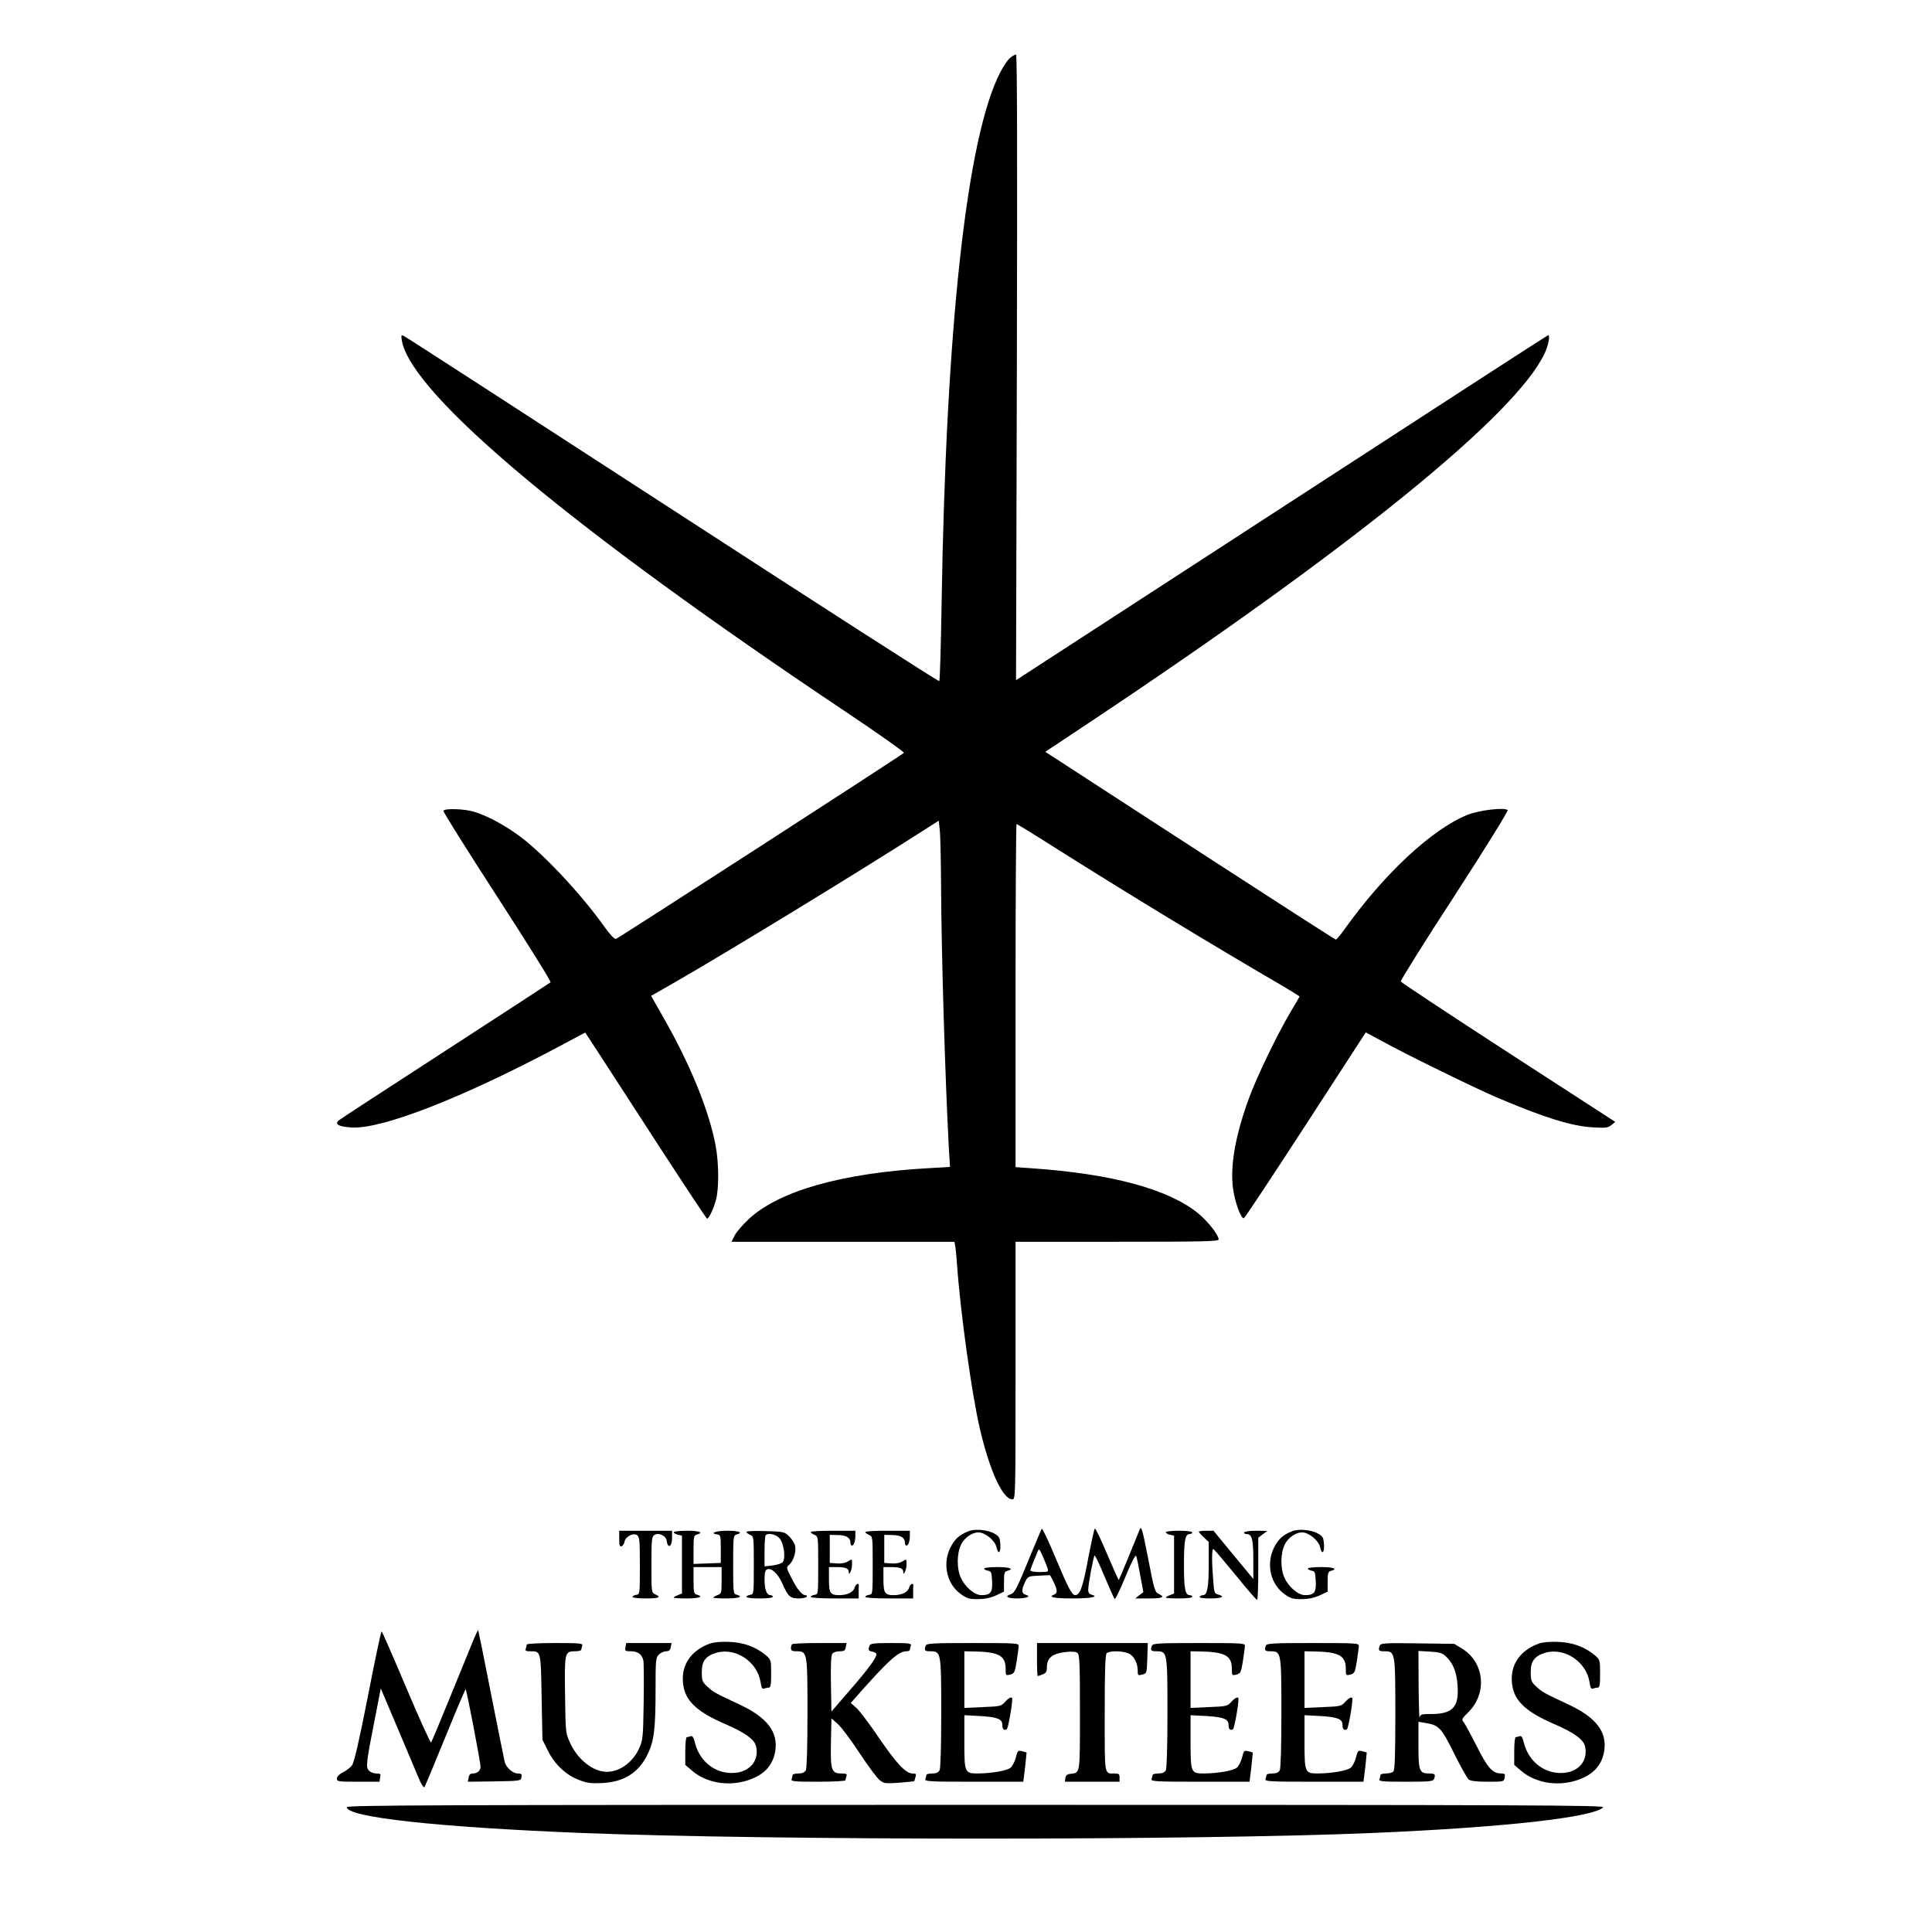
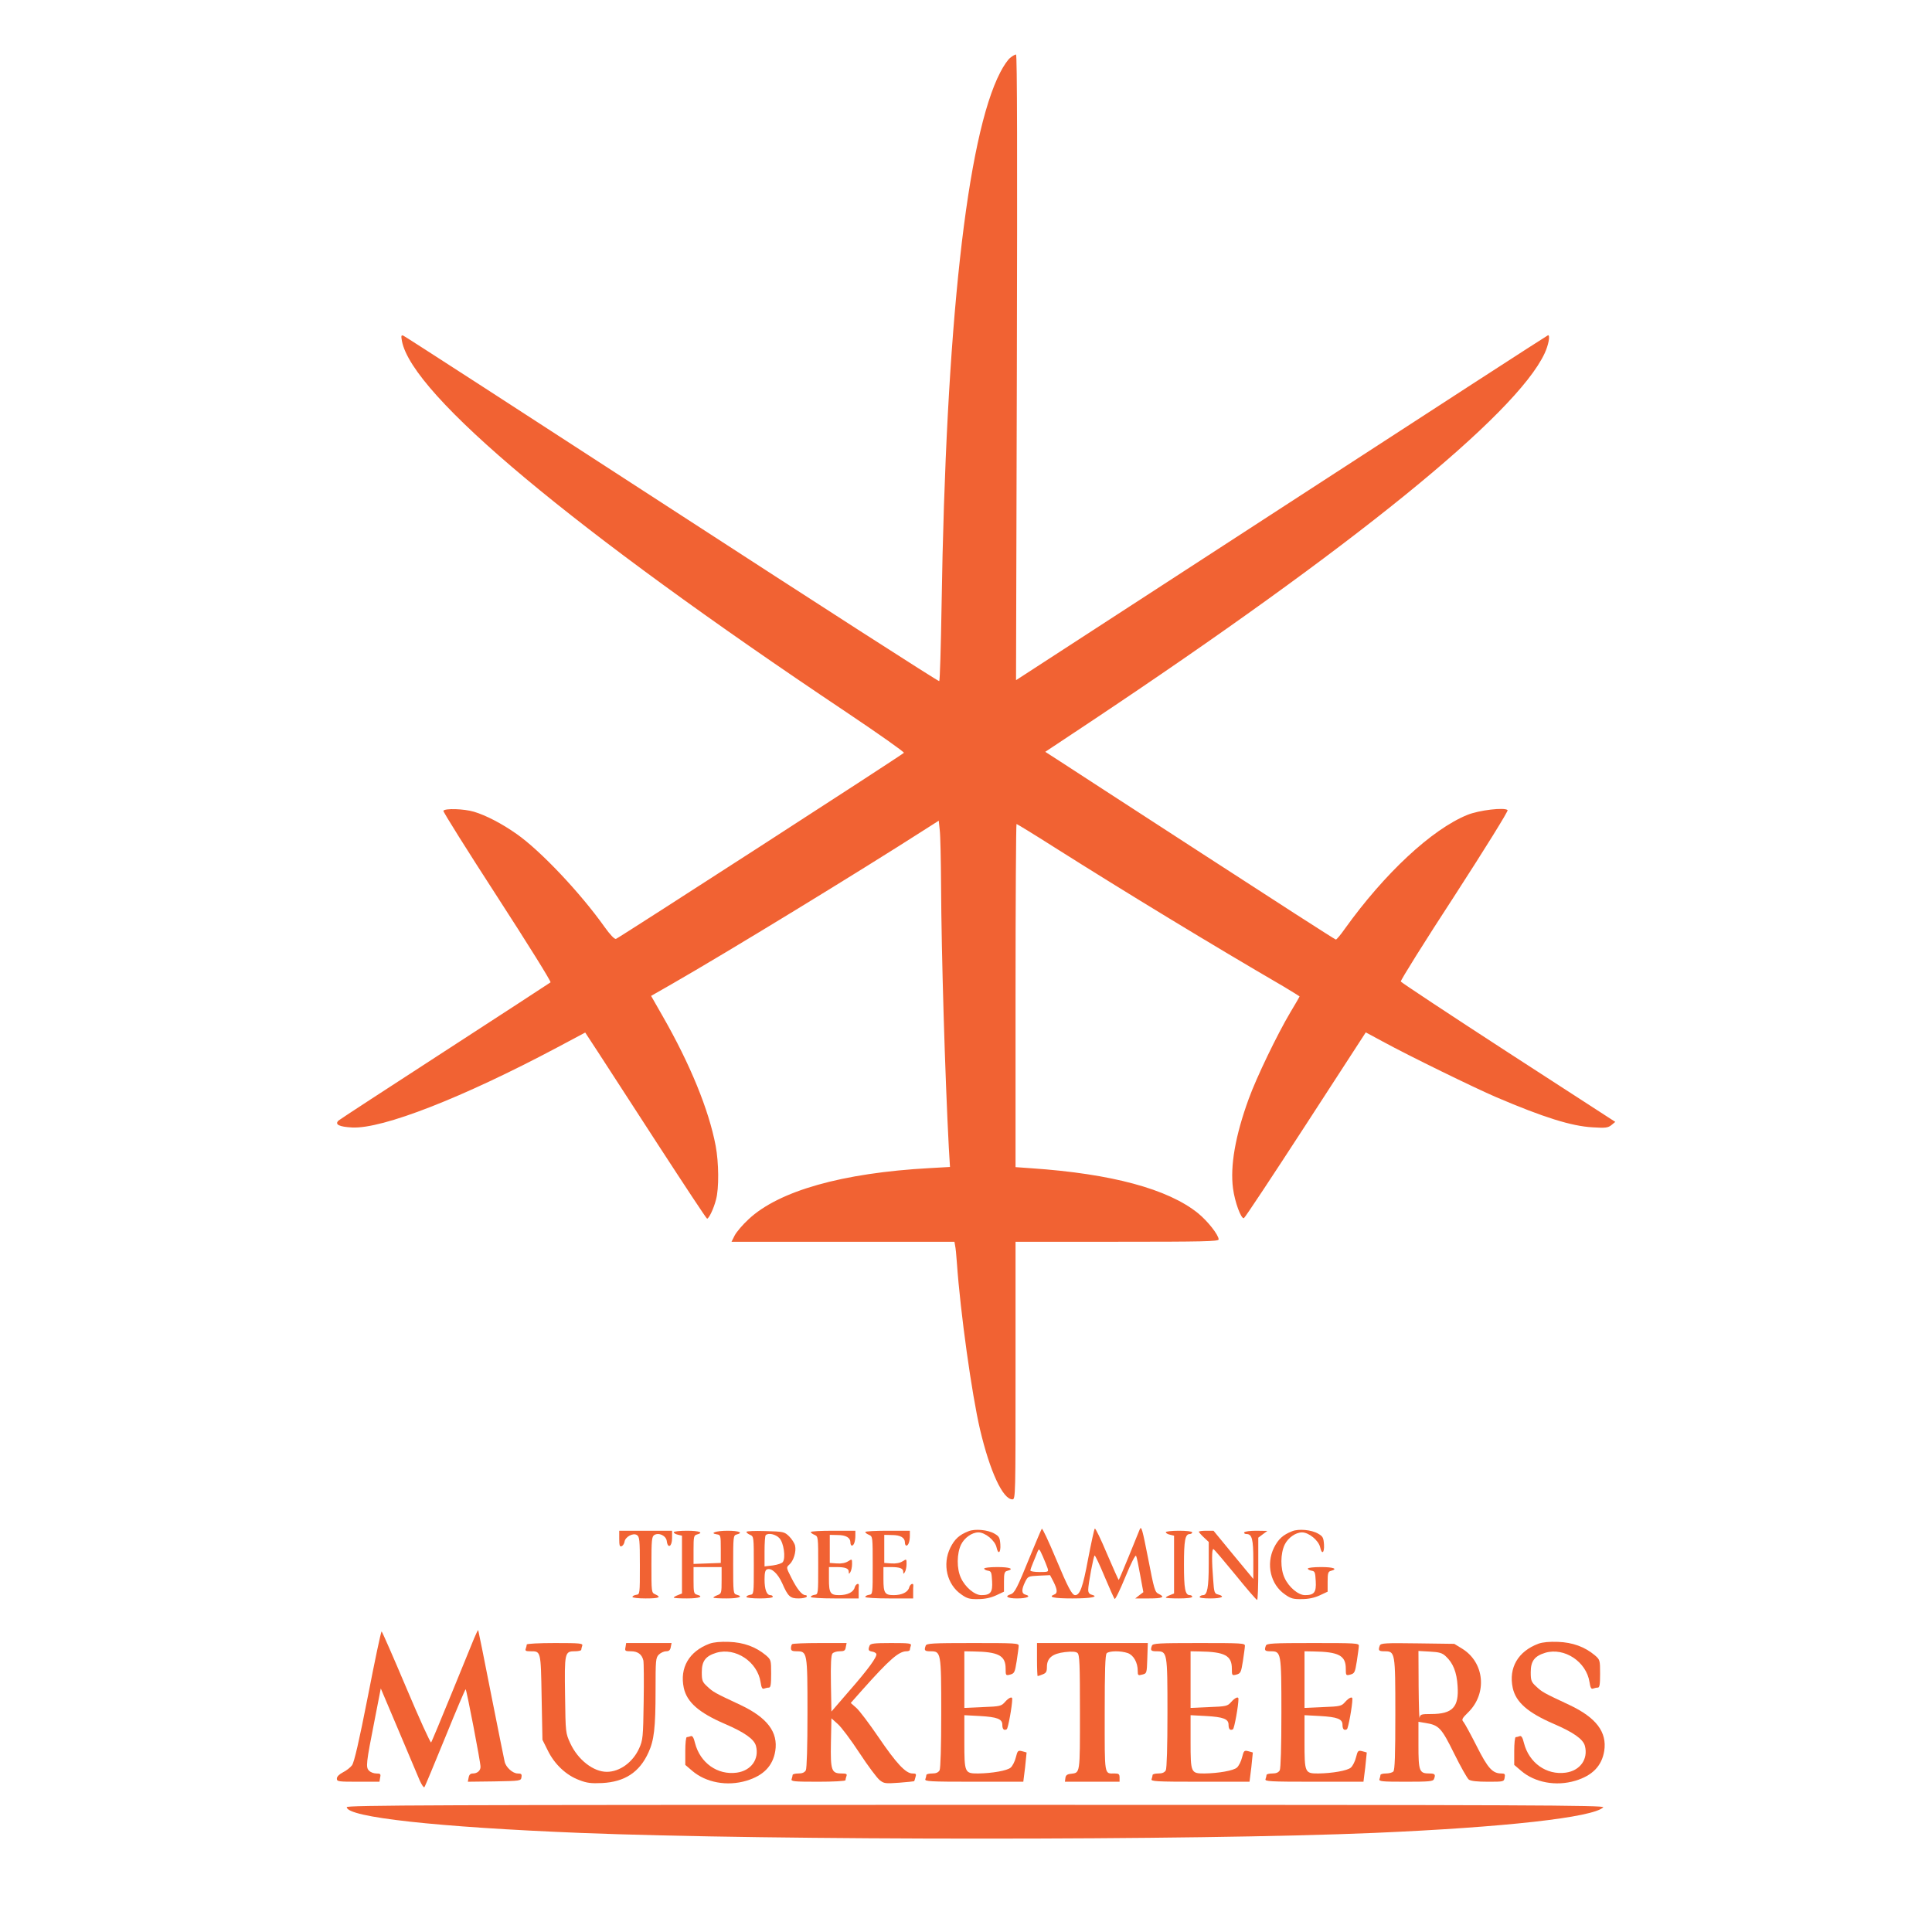
<svg xmlns="http://www.w3.org/2000/svg" version="1.0" width="1170pt" height="1170pt" viewBox="0 0 1170 1170" preserveAspectRatio="xMidYMid meet">
-   <g transform="translate(0,1170) scale(0.1,-0.1)" fill="#000000" stroke="none">
+   <g transform="translate(0,1170) scale(0.1,-0.1)" fill="#f16233" stroke="none">
    <path d="M6118 11350 c-14 -10 -41 -50 -60 -87 -203 -390 -330 -1542 -356 -3235 -4 -246 -10 -450 -14 -453 -3 -4 -731 464 -1618 1040 -886 575 -1618 1049 -1627 1052 -13 5 -15 1 -9 -32 62 -328 1036 -1141 2690 -2247 197 -132 354 -243 350 -247 -23 -21 -1731 -1124 -1744 -1127 -9 -2 -36 26 -70 74 -145 204 -386 460 -532 562 -88 62 -184 112 -257 134 -60 18 -176 22 -186 6 -3 -5 144 -239 326 -520 182 -281 328 -515 323 -519 -5 -4 -292 -191 -639 -416 -346 -224 -637 -414 -645 -421 -25 -24 5 -38 83 -42 184 -9 668 180 1242 485 l169 90 76 -116 c41 -64 206 -317 365 -563 160 -246 293 -448 297 -448 11 0 40 60 54 115 19 68 17 225 -2 326 -41 217 -154 494 -322 787 l-69 121 126 72 c335 192 1142 685 1536 938 l80 51 6 -57 c4 -32 7 -182 8 -333 2 -417 24 -1155 47 -1591 l7 -116 -124 -7 c-528 -29 -913 -138 -1096 -310 -36 -33 -73 -77 -84 -98 l-19 -38 675 0 675 0 4 -23 c3 -12 8 -60 11 -107 21 -299 90 -793 140 -1007 60 -254 138 -423 196 -423 19 0 19 19 19 780 l0 780 615 0 c518 0 615 2 615 14 0 27 -66 111 -125 159 -182 147 -525 239 -1007 272 l-98 7 0 1039 c0 571 3 1039 6 1039 3 0 108 -64 232 -143 432 -273 955 -591 1385 -841 53 -32 97 -59 97 -60 0 -2 -25 -46 -56 -97 -79 -133 -205 -394 -252 -524 -81 -222 -113 -406 -95 -542 11 -83 49 -186 66 -180 6 2 174 256 374 564 l364 561 102 -55 c161 -88 561 -283 687 -337 288 -123 457 -176 585 -183 78 -5 93 -3 114 14 l23 19 -647 419 c-356 231 -649 425 -652 431 -2 7 144 241 326 520 185 286 326 513 321 518 -18 18 -173 0 -244 -29 -216 -88 -502 -355 -742 -690 -25 -36 -50 -65 -54 -65 -5 0 -370 235 -812 522 -442 287 -836 542 -875 568 l-73 47 268 178 c1592 1060 2583 1864 2756 2235 23 49 35 110 21 110 -3 0 -706 -455 -1563 -1012 -856 -556 -1580 -1026 -1608 -1044 l-51 -33 5 1895 c3 1269 2 1894 -5 1894 -6 0 -22 -9 -35 -20z" />
    <path d="M6902 2438 c-6 -15 -36 -89 -67 -165 -31 -76 -58 -139 -60 -141 -1 -2 -33 69 -71 158 -37 88 -70 157 -74 153 -4 -4 -22 -88 -41 -186 -31 -168 -49 -217 -78 -217 -19 0 -43 45 -117 222 -43 103 -81 184 -85 180 -3 -4 -34 -77 -69 -162 -81 -199 -95 -227 -120 -235 -39 -12 -19 -25 39 -25 60 0 89 13 51 23 -24 6 -25 30 -2 77 17 34 19 35 84 38 l67 3 21 -40 c24 -48 25 -70 5 -77 -41 -16 -3 -24 109 -24 115 0 165 10 116 23 -13 3 -20 14 -20 28 0 36 33 209 39 209 4 0 31 -57 60 -127 30 -71 57 -132 61 -136 4 -5 33 55 65 133 34 83 61 136 65 128 4 -7 15 -60 25 -117 l19 -103 -25 -19 -24 -19 83 0 c83 0 101 8 58 28 -22 10 -27 28 -63 214 -35 178 -41 200 -51 176z m-558 -235 c7 -22 5 -23 -48 -23 -31 0 -56 4 -56 9 0 5 7 26 16 47 9 22 21 50 26 64 10 24 11 24 33 -25 12 -27 25 -60 29 -72z" />
    <path d="M5865 2427 c-56 -22 -84 -48 -110 -100 -49 -100 -21 -223 67 -283 35 -25 51 -29 102 -28 40 0 77 8 109 23 l47 22 0 60 c0 52 3 62 20 66 45 12 15 23 -60 23 -44 0 -80 -4 -80 -9 0 -5 10 -11 23 -13 20 -3 22 -10 25 -63 4 -68 -9 -85 -65 -85 -41 0 -99 49 -124 105 -26 55 -25 147 1 201 20 41 66 74 105 74 41 0 101 -49 110 -91 10 -46 26 -33 23 18 -3 41 -7 49 -35 65 -40 24 -119 31 -158 15z" />
    <path d="M7825 2427 c-56 -22 -84 -48 -110 -100 -49 -100 -21 -223 67 -283 35 -25 51 -29 102 -28 40 0 77 8 109 23 l47 22 0 60 c0 52 3 62 20 66 45 12 15 23 -60 23 -44 0 -80 -4 -80 -9 0 -5 10 -11 23 -13 20 -3 22 -10 25 -63 4 -68 -9 -85 -65 -85 -41 0 -99 49 -124 105 -26 55 -25 147 1 201 20 41 66 74 105 74 41 0 101 -49 110 -91 10 -46 26 -33 23 18 -3 41 -7 49 -35 65 -40 24 -119 31 -158 15z" />
    <path d="M3750 2380 c0 -39 3 -48 14 -44 8 3 16 15 18 27 4 30 52 56 75 41 16 -10 18 -30 18 -185 0 -173 0 -174 -22 -177 -13 -2 -23 -8 -23 -13 0 -5 36 -9 80 -9 81 0 98 7 58 25 -23 10 -23 13 -23 179 0 148 2 170 17 180 28 17 72 -4 76 -37 6 -48 32 -33 32 18 l0 45 -160 0 -160 0 0 -50z" />
    <path d="M4080 2421 c0 -5 11 -12 25 -15 l25 -6 0 -175 0 -175 -25 -10 c-14 -5 -25 -12 -25 -15 0 -3 36 -5 80 -5 75 0 105 11 60 23 -18 5 -20 14 -20 86 l0 81 85 0 85 0 0 -80 c0 -77 -1 -81 -25 -90 -14 -5 -25 -12 -25 -15 0 -3 36 -5 80 -5 75 0 105 11 60 23 -19 5 -20 14 -20 182 0 168 1 177 20 182 44 11 16 23 -54 23 -70 0 -113 -15 -64 -22 22 -3 23 -7 23 -88 l0 -85 -82 -3 -83 -3 0 87 c0 77 2 86 20 91 45 12 15 23 -60 23 -44 0 -80 -4 -80 -9z" />
    <path d="M4520 2423 c0 -4 10 -13 23 -18 22 -10 22 -13 22 -185 0 -174 0 -175 -22 -178 -13 -2 -23 -8 -23 -13 0 -5 36 -9 80 -9 47 0 80 4 80 10 0 6 -7 10 -15 10 -22 0 -35 34 -35 95 0 40 4 57 15 61 27 11 66 -26 92 -84 35 -80 48 -92 99 -92 24 0 46 5 49 10 3 6 0 10 -8 10 -21 0 -51 38 -85 106 -31 61 -31 62 -12 79 26 23 43 79 35 114 -3 15 -20 41 -36 57 -29 28 -34 29 -145 32 -63 2 -114 0 -114 -5z m200 -38 c26 -27 39 -118 21 -144 -5 -8 -32 -17 -60 -21 l-51 -6 0 91 c0 50 3 95 7 98 15 16 61 6 83 -18z" />
    <path d="M4910 2422 c0 -4 10 -12 23 -17 22 -10 22 -13 22 -185 0 -174 0 -175 -22 -178 -13 -2 -23 -8 -23 -13 0 -5 62 -9 145 -9 l145 0 0 35 c0 19 0 38 1 42 2 20 -19 11 -25 -10 -7 -29 -44 -47 -94 -47 -54 0 -62 13 -62 97 l0 73 44 0 c56 0 76 -8 76 -29 0 -14 2 -14 10 -1 5 8 10 30 10 48 0 32 0 32 -24 17 -15 -10 -40 -15 -68 -13 l-43 3 0 85 0 85 47 -1 c51 0 78 -16 78 -45 0 -11 4 -19 9 -19 12 0 21 26 21 61 l0 29 -135 0 c-74 0 -135 -3 -135 -8z" />
    <path d="M5240 2422 c0 -4 10 -12 23 -17 22 -10 22 -13 22 -185 0 -174 0 -175 -22 -178 -13 -2 -23 -8 -23 -13 0 -5 62 -9 145 -9 l145 0 0 35 c0 19 0 38 1 42 2 20 -19 11 -25 -10 -7 -29 -44 -47 -94 -47 -54 0 -62 13 -62 97 l0 73 44 0 c56 0 76 -8 76 -29 0 -14 2 -14 10 -1 5 8 10 30 10 48 0 32 0 32 -24 17 -15 -10 -40 -15 -68 -13 l-43 3 0 85 0 85 47 -1 c51 0 78 -16 78 -45 0 -11 4 -19 9 -19 12 0 21 26 21 61 l0 29 -135 0 c-74 0 -135 -3 -135 -8z" />
    <path d="M7060 2421 c0 -5 11 -12 25 -15 l25 -6 0 -175 0 -175 -25 -10 c-14 -5 -25 -12 -25 -15 0 -3 36 -5 80 -5 47 0 80 4 80 10 0 6 -7 10 -15 10 -28 0 -35 39 -35 185 0 146 7 185 35 185 8 0 15 5 15 10 0 6 -33 10 -80 10 -44 0 -80 -4 -80 -9z" />
    <path d="M7260 2424 c0 -3 14 -19 30 -34 l30 -28 0 -135 c0 -140 -9 -187 -34 -187 -8 0 -18 -4 -21 -10 -4 -6 20 -10 64 -10 70 0 94 12 47 24 -21 5 -24 12 -29 88 -9 111 -9 188 1 187 4 0 63 -70 132 -154 69 -85 128 -154 133 -154 4 -1 7 84 7 188 l0 189 28 21 27 20 -67 1 c-37 0 -70 -4 -73 -10 -3 -5 3 -10 14 -10 33 0 41 -32 41 -156 l0 -116 -121 146 -120 146 -45 0 c-24 0 -44 -3 -44 -6z" />
    <path d="M2871 1778 c-12 -29 -74 -181 -138 -338 -64 -157 -119 -288 -122 -292 -4 -5 -72 145 -151 332 -79 187 -146 340 -149 340 -4 0 -41 -176 -83 -392 -53 -271 -83 -400 -96 -418 -10 -14 -35 -33 -55 -43 -23 -12 -37 -26 -37 -38 0 -18 9 -19 129 -19 l129 0 4 25 c5 22 2 25 -23 25 -15 0 -35 7 -44 17 -21 20 -18 44 34 308 l37 190 108 -255 c59 -140 117 -277 128 -303 12 -26 24 -44 28 -40 4 4 60 140 126 301 65 160 121 292 124 292 5 0 91 -445 90 -470 0 -23 -20 -40 -46 -40 -15 0 -23 -7 -26 -25 l-5 -25 161 2 c158 3 161 3 164 26 3 18 -1 22 -23 22 -30 0 -72 38 -79 72 -3 12 -40 196 -82 408 -41 211 -77 386 -78 388 -2 1 -13 -21 -25 -50z" />
    <path d="M4297 1746 c-124 -46 -182 -146 -156 -268 19 -86 90 -149 247 -217 121 -52 179 -93 190 -134 21 -80 -29 -150 -116 -162 -117 -16 -222 59 -253 179 -8 34 -16 46 -26 42 -8 -3 -19 -6 -24 -6 -5 0 -9 -38 -9 -84 l0 -84 42 -36 c83 -71 211 -95 328 -60 103 31 160 89 175 180 18 114 -48 202 -211 279 -156 73 -165 78 -200 111 -31 28 -34 37 -34 88 0 67 23 97 88 117 116 34 249 -54 268 -178 5 -33 10 -43 21 -39 8 3 21 6 29 6 11 0 14 18 14 84 0 83 -1 85 -32 112 -61 51 -135 78 -223 81 -51 2 -94 -2 -118 -11z" />
    <path d="M9317 1746 c-124 -46 -182 -146 -156 -268 19 -86 90 -149 247 -217 121 -52 179 -93 190 -134 21 -80 -29 -150 -116 -162 -117 -16 -222 59 -253 179 -8 34 -16 46 -26 42 -8 -3 -19 -6 -24 -6 -5 0 -9 -38 -9 -84 l0 -84 42 -36 c83 -71 211 -95 328 -60 103 31 160 89 175 180 18 114 -48 202 -211 279 -156 73 -165 78 -200 111 -31 28 -34 37 -34 88 0 67 23 97 88 117 116 34 249 -54 268 -178 5 -33 10 -43 21 -39 8 3 21 6 29 6 11 0 14 18 14 84 0 83 -1 85 -32 112 -61 51 -135 78 -223 81 -51 2 -94 -2 -118 -11z" />
    <path d="M3190 1741 c0 -5 -3 -16 -6 -25 -5 -13 1 -16 27 -16 65 0 64 6 69 -277 l5 -259 33 -66 c40 -82 111 -149 190 -178 46 -18 72 -21 138 -18 138 7 227 66 281 185 34 74 43 148 43 376 0 184 1 198 20 217 11 11 31 20 44 20 17 0 25 7 28 25 l5 25 -137 0 -138 0 -4 -25 c-5 -23 -2 -25 33 -25 41 0 66 -18 75 -55 3 -12 4 -126 2 -251 -3 -215 -5 -232 -27 -281 -38 -85 -118 -143 -196 -143 -82 0 -175 73 -221 172 -29 63 -29 64 -32 289 -4 260 -2 269 58 269 22 0 40 4 40 9 0 5 3 16 6 25 5 14 -13 16 -165 16 -97 0 -171 -4 -171 -9z" />
    <path d="M4797 1743 c-4 -3 -7 -15 -7 -25 0 -14 8 -18 34 -18 65 0 66 -4 66 -373 0 -207 -4 -335 -10 -348 -8 -13 -21 -19 -45 -19 -19 0 -35 -4 -35 -9 0 -5 -3 -16 -6 -25 -5 -14 13 -16 160 -16 94 0 166 4 166 9 0 5 3 16 6 25 5 13 -1 16 -28 16 -63 0 -69 17 -66 186 l3 148 38 -34 c22 -19 81 -98 132 -176 51 -78 106 -151 122 -164 26 -21 34 -22 118 -16 49 4 90 8 91 9 1 1 5 12 8 25 6 19 4 22 -18 22 -41 0 -97 60 -206 220 -56 82 -116 162 -135 178 l-33 29 70 79 c164 184 221 234 268 234 11 0 20 4 20 9 0 5 3 16 6 25 5 14 -9 16 -119 16 -105 0 -126 -3 -131 -16 -10 -26 -7 -32 16 -36 12 -2 23 -8 25 -14 6 -17 -51 -95 -165 -225 l-107 -124 -3 169 c-2 116 1 173 9 182 6 8 26 14 44 14 27 0 34 4 37 25 l5 25 -162 0 c-89 0 -165 -3 -168 -7z" />
    <path d="M5606 1734 c-11 -29 -6 -34 28 -34 65 0 66 -4 66 -373 0 -207 -4 -335 -10 -348 -8 -13 -21 -19 -45 -19 -19 0 -35 -4 -35 -9 0 -5 -3 -16 -6 -25 -6 -14 24 -16 293 -16 l300 0 11 88 c5 48 9 88 9 89 -1 1 -14 4 -28 8 -24 6 -27 3 -37 -37 -6 -25 -20 -52 -31 -62 -20 -19 -114 -35 -198 -36 -81 0 -83 4 -83 192 l0 161 93 -5 c106 -6 137 -18 137 -53 0 -27 10 -37 27 -27 8 6 33 142 33 184 0 16 -21 7 -44 -19 -22 -25 -29 -27 -134 -31 l-112 -5 0 172 0 171 53 -1 c154 -2 197 -25 197 -104 0 -42 1 -43 28 -36 25 7 28 13 39 82 6 41 12 82 12 92 1 16 -19 17 -278 17 -245 0 -280 -2 -285 -16z" />
    <path d="M6280 1650 c0 -55 2 -100 4 -100 3 0 16 4 30 10 21 8 26 16 26 45 0 54 33 81 109 90 43 5 66 3 76 -5 13 -11 15 -66 15 -360 0 -376 2 -365 -55 -372 -22 -2 -31 -9 -33 -25 l-3 -23 165 0 166 0 0 25 c0 21 -5 25 -29 25 -65 0 -61 -22 -61 364 0 260 3 355 12 364 15 15 85 16 128 1 35 -13 60 -57 60 -108 0 -27 2 -29 28 -22 27 7 27 8 30 99 l3 92 -336 0 -335 0 0 -100z" />
    <path d="M6976 1734 c-11 -29 -6 -34 28 -34 65 0 66 -4 66 -373 0 -207 -4 -335 -10 -348 -8 -13 -21 -19 -45 -19 -19 0 -35 -4 -35 -9 0 -5 -3 -16 -6 -25 -6 -14 24 -16 293 -16 l300 0 11 88 c5 48 9 88 9 89 -1 1 -14 4 -28 8 -24 6 -27 3 -37 -37 -6 -25 -20 -52 -31 -62 -20 -19 -114 -35 -198 -36 -81 0 -83 4 -83 192 l0 161 93 -5 c106 -6 137 -18 137 -53 0 -27 10 -37 27 -27 8 6 33 142 33 184 0 16 -21 7 -44 -19 -22 -25 -29 -27 -134 -31 l-112 -5 0 172 0 171 53 -1 c154 -2 197 -25 197 -104 0 -42 1 -43 28 -36 25 7 28 13 39 82 6 41 12 82 12 92 1 16 -19 17 -278 17 -245 0 -280 -2 -285 -16z" />
    <path d="M7666 1734 c-11 -29 -6 -34 28 -34 65 0 66 -4 66 -373 0 -207 -4 -335 -10 -348 -8 -13 -21 -19 -45 -19 -19 0 -35 -4 -35 -9 0 -5 -3 -16 -6 -25 -6 -14 24 -16 293 -16 l300 0 11 88 c5 48 9 88 9 89 -1 1 -14 4 -28 8 -24 6 -27 3 -37 -37 -6 -25 -20 -52 -31 -62 -20 -19 -114 -35 -198 -36 -81 0 -83 4 -83 192 l0 161 93 -5 c106 -6 137 -18 137 -53 0 -27 10 -37 27 -27 8 6 33 142 33 184 0 16 -21 7 -44 -19 -22 -25 -29 -27 -134 -31 l-112 -5 0 172 0 171 53 -1 c154 -2 197 -25 197 -104 0 -42 1 -43 28 -36 25 7 28 13 39 82 6 41 12 82 12 92 1 16 -19 17 -278 17 -245 0 -280 -2 -285 -16z" />
    <path d="M8356 1735 c-11 -30 -7 -35 28 -35 65 0 66 -3 66 -380 0 -248 -3 -339 -12 -348 -7 -7 -27 -12 -45 -12 -18 0 -33 -4 -33 -9 0 -5 -3 -16 -6 -25 -5 -14 13 -16 159 -16 141 0 166 2 171 16 11 28 6 34 -28 34 -61 0 -66 14 -66 172 l0 141 42 -7 c82 -13 97 -29 174 -185 39 -79 79 -150 89 -158 13 -9 50 -13 116 -13 95 0 97 0 101 25 4 21 1 25 -19 25 -54 0 -82 30 -150 165 -36 71 -72 137 -80 147 -13 14 -10 21 30 60 115 115 96 300 -37 383 l-49 30 -222 3 c-198 3 -223 1 -229 -13z m399 -65 c45 -41 67 -97 72 -180 9 -128 -30 -170 -161 -170 -59 0 -65 -2 -69 -22 -2 -13 -5 73 -6 191 l-1 213 70 -4 c56 -3 74 -8 95 -28z" />
    <path d="M2100 756 c0 -61 547 -121 1415 -156 1160 -46 3721 -46 4805 0 792 34 1328 94 1389 155 14 13 -430 15 -3797 15 -3286 0 -3812 -2 -3812 -14z" />
  </g>
</svg>
